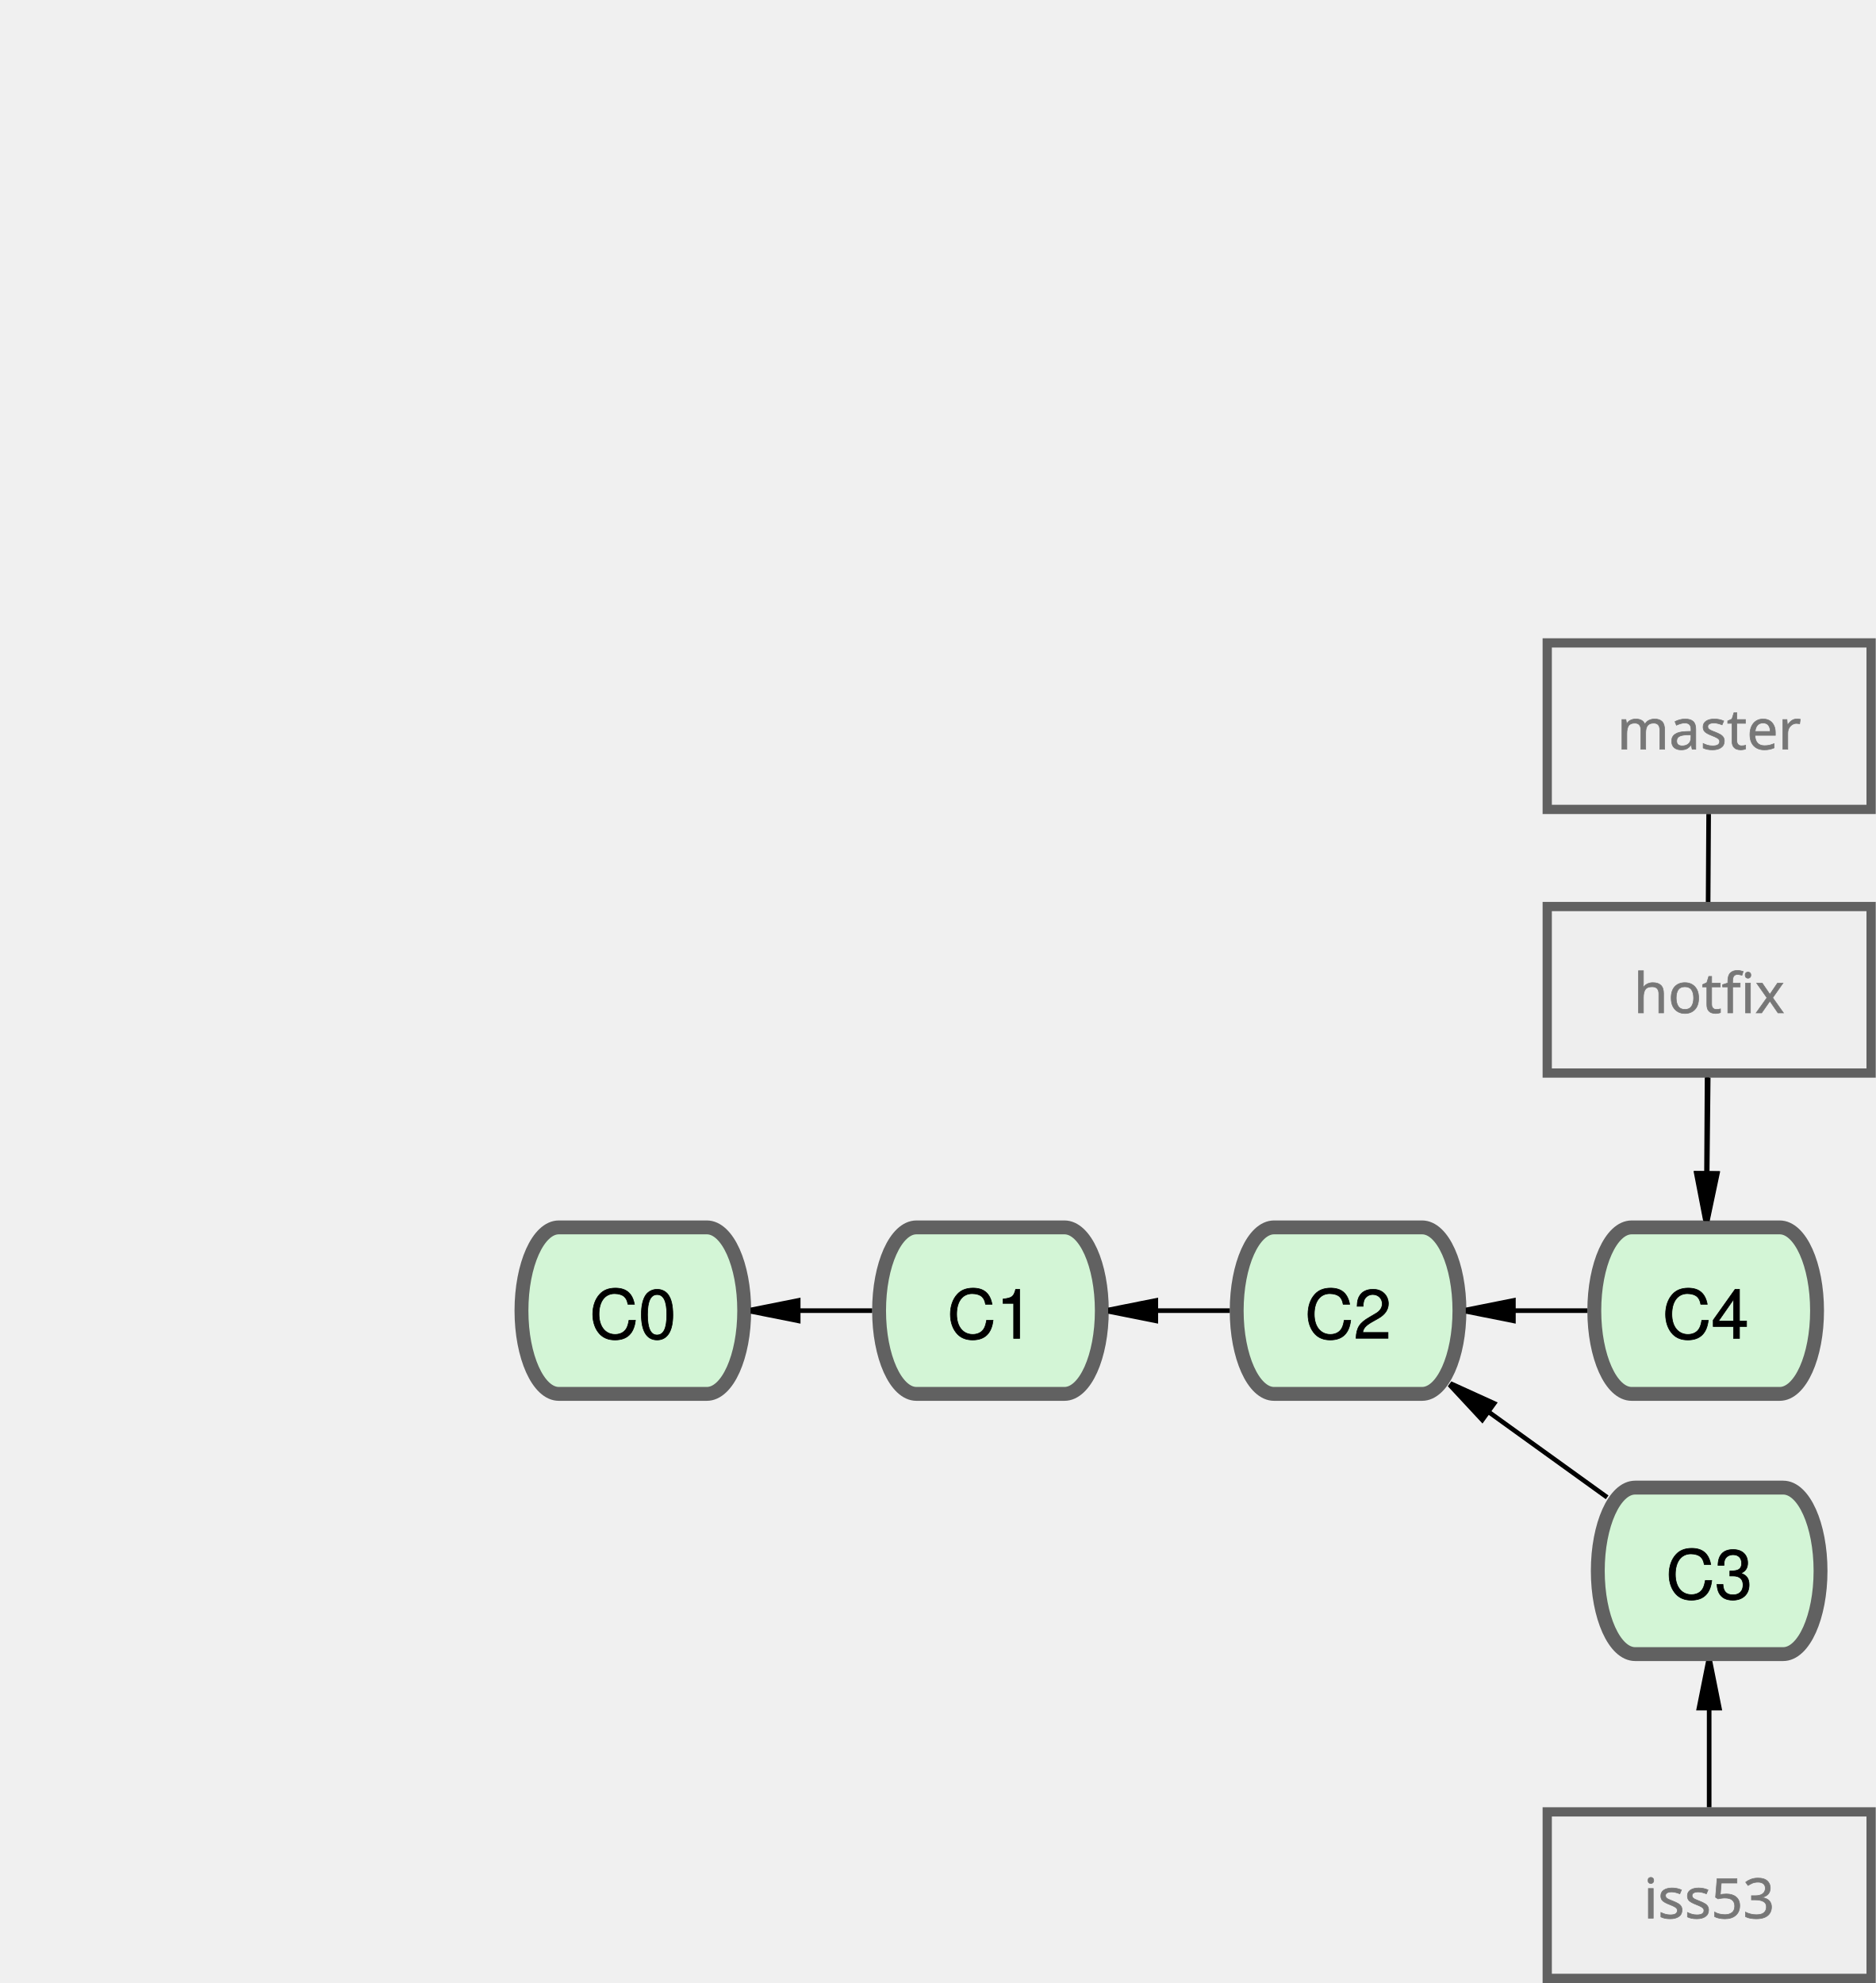
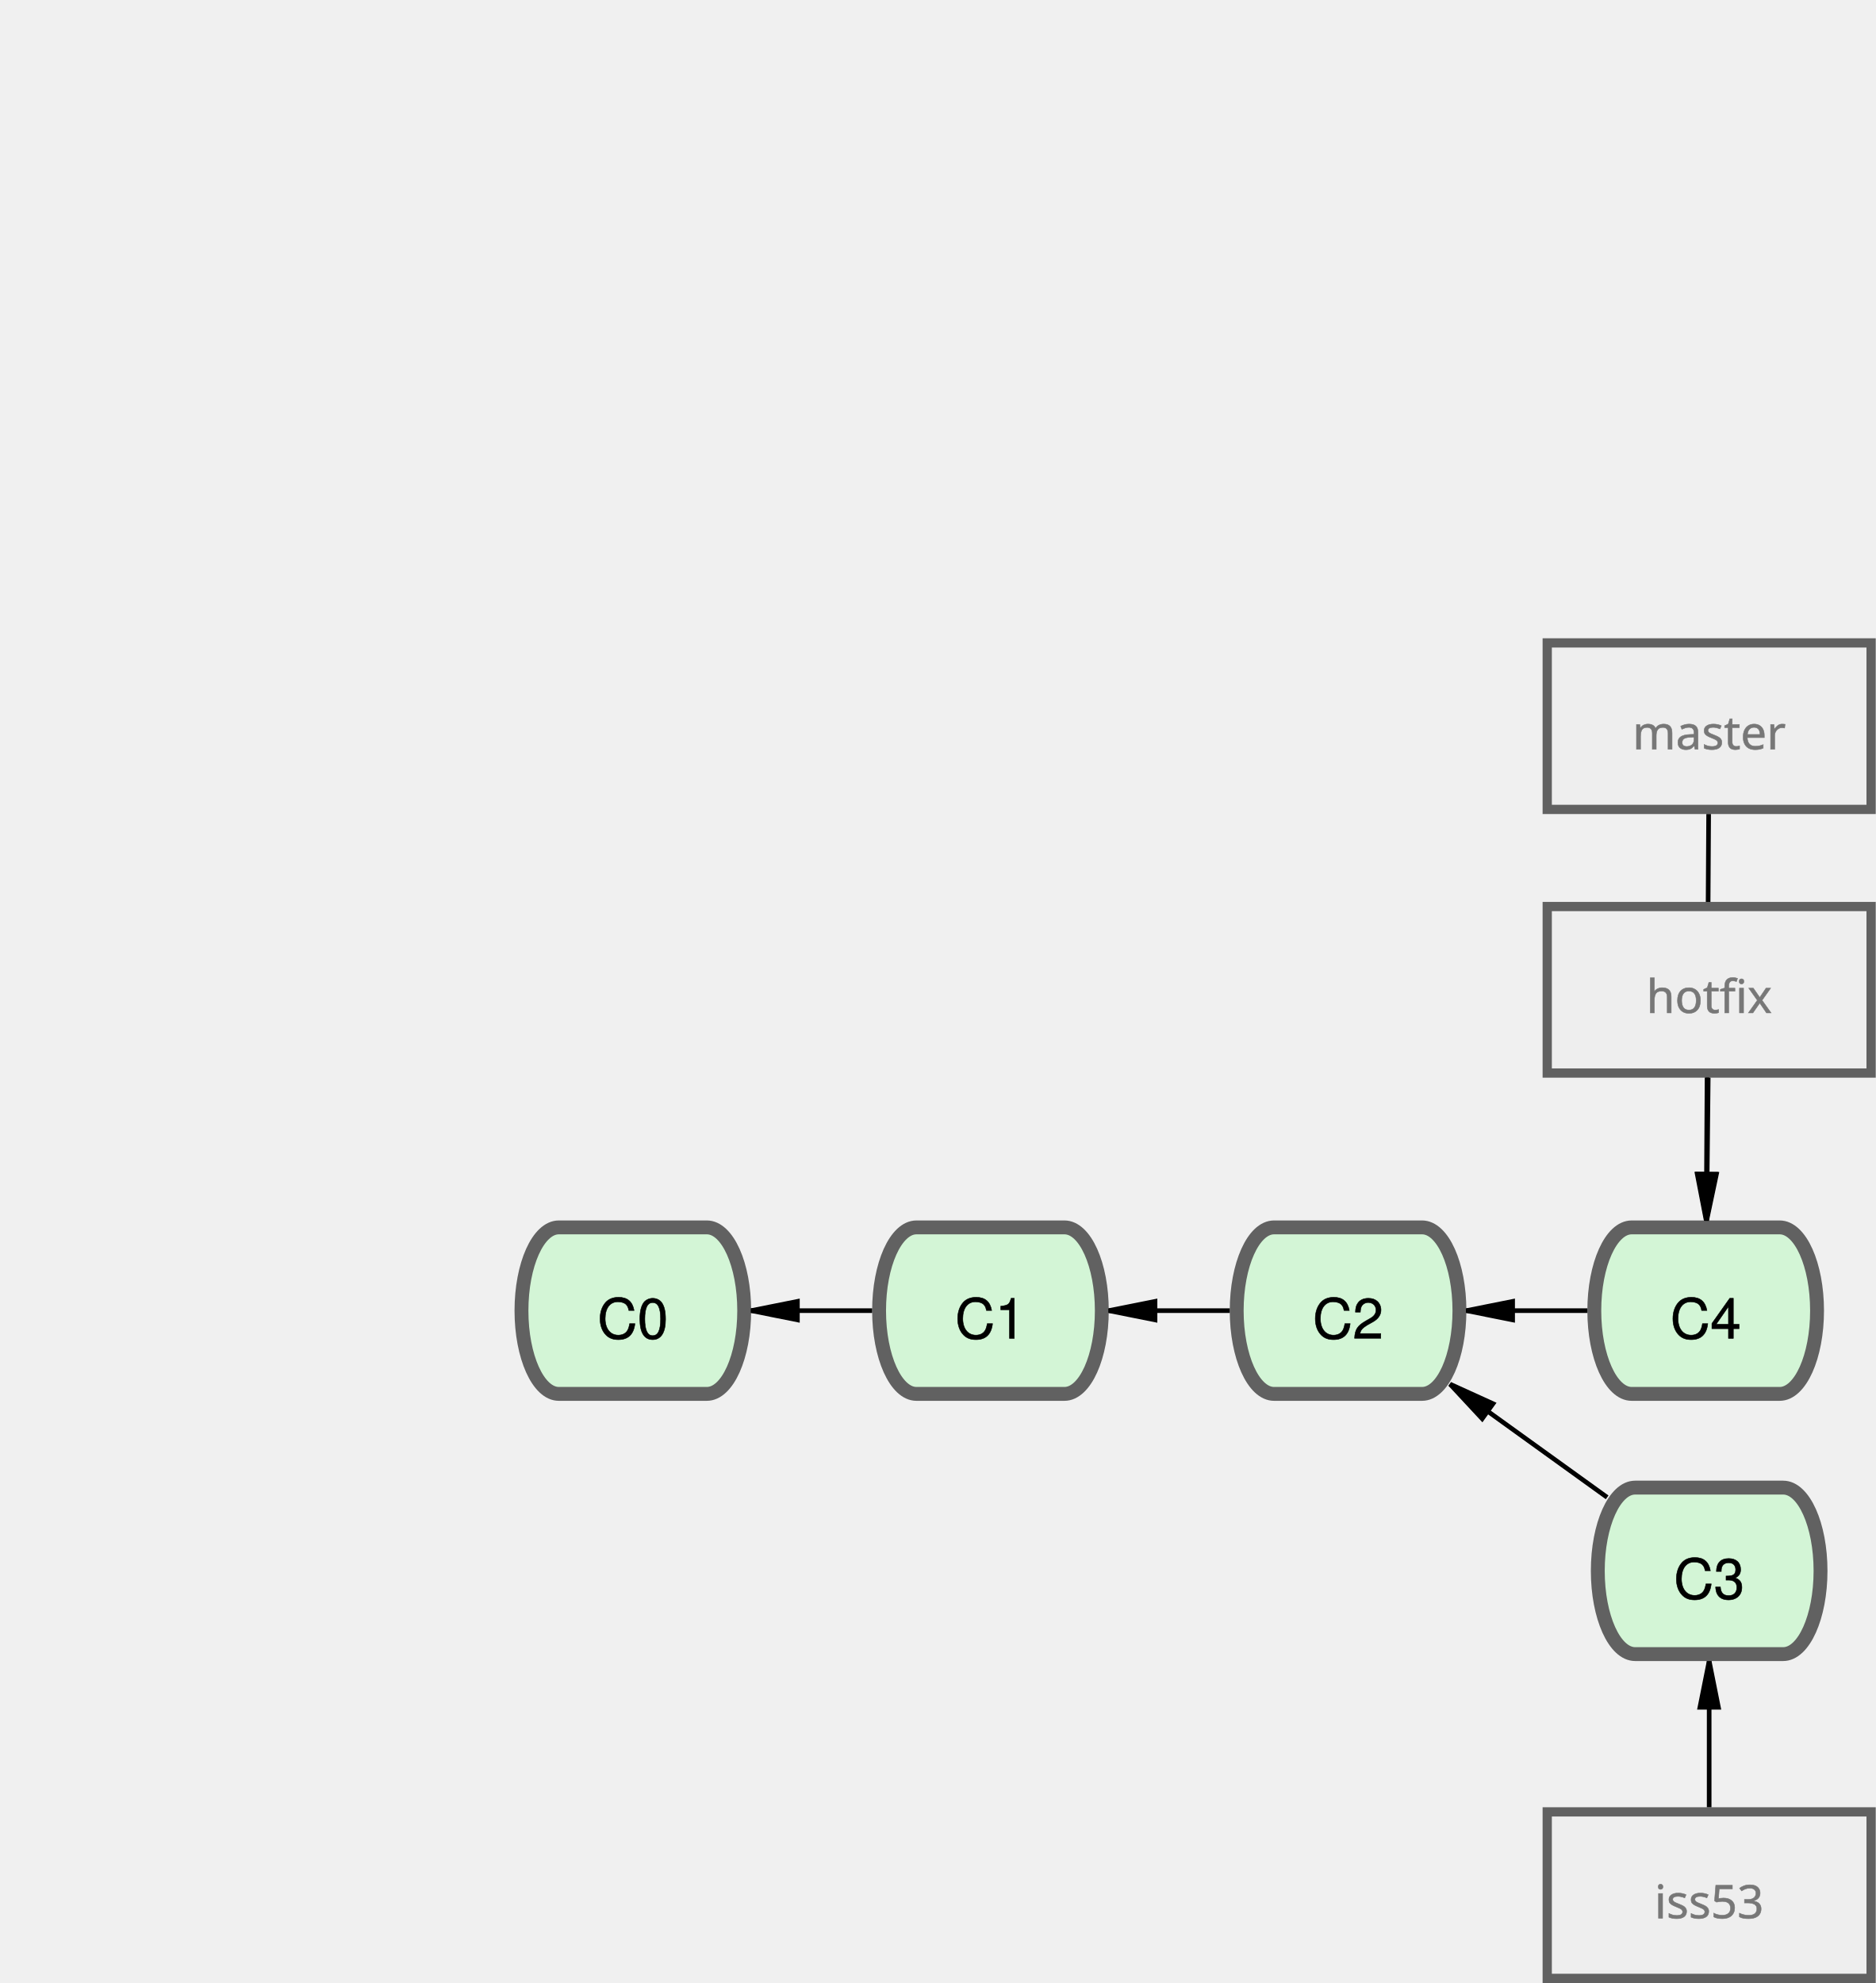
<svg xmlns="http://www.w3.org/2000/svg">
  <defs>
    <marker id="Arrow1Lend" orient="auto" refX="0.0" refY="0.0" style="overflow:visible;">
-       <path d="M -10,0.0 L -10.0,-2.0 L 0.0,0.0 L -10.0,2.0 z " id="path3666" style="fill-rule:evenodd;stroke:#000000;stroke-width:1.0pt;marker-start:none;" />
+       <path d="M -10,0.0 L -10.0,-2.0 L 0.0,0.0 L -10.0,2.0 z " id="path3666" style="fill-rule:evenodd;stroke:#000000;stroke-width:1.0px;marker-start:none;" />
    </marker>
  </defs>
  <g style="stroke:#000000;fill:#fff">
-     <rect height="36.0" id="" rx="8.085" ry="18.0" style="stroke:#616161;stroke-width:3px;fill:#d3f5d6" width="48.157" x="190.055" y="265.37" />
-     <text id="" style="fill:#000000;stroke:#000000;stroke-width:0.1pt;font-family: Helvetica;font-size:12pt" x="190.055" y="266.37">
-       <tspan fill="#000000" font-family="LucidaGrande;" font-size="11.0pt" id="" stroke="#000000" text-align="center" text-anchor="middle" x="214.134" y="289.37">
+     <rect height="36.0" id="1299" rx="8.085" ry="18.0" style="stroke:#616161;stroke-width:3px;fill:#d3f5d6" width="48.157" x="190.055" y="265.37" />
+     <text id="1299_text" style="fill:#000000;stroke:#000000;stroke-width:0.1px;font-family: Helvetica;font-size:12px" x="190.055" y="265.37">
+       <tspan fill="#000000" font-family="LucidaGrande;" font-size="12.0px" id="1299_line1" stroke="#000000" text-align="center" text-anchor="middle" x="214.134" y="289.37">
				C1
			</tspan>
    </text>
-     <rect height="36.0" id="" rx="8.085" ry="18.0" style="stroke:#616161;stroke-width:3px;fill:#d3f5d6" width="48.157" x="112.74" y="265.37" />
-     <text id="" style="fill:#000000;stroke:#000000;stroke-width:0.1pt;font-family: Helvetica;font-size:12pt" x="112.74" y="266.37">
-       <tspan fill="#000000" font-family="LucidaGrande;" font-size="11.0pt" id="" stroke="#000000" text-align="center" text-anchor="middle" x="136.819" y="289.37">
+     <rect height="36.0" id="1302" rx="8.085" ry="18.0" style="stroke:#616161;stroke-width:3px;fill:#d3f5d6" width="48.157" x="112.74" y="265.37" />
+     <text id="1302_text" style="fill:#000000;stroke:#000000;stroke-width:0.1px;font-family: Helvetica;font-size:12px" x="112.74" y="265.37">
+       <tspan fill="#000000" font-family="LucidaGrande;" font-size="12.0px" id="1302_line1" stroke="#000000" text-align="center" text-anchor="middle" x="136.819" y="289.37">
				C0
			</tspan>
    </text>
-     <path d="M 188.555,283.37 L 162.398,283.37" id="" style="marker-start:none;stroke:#000000;marker-end:url(#Arrow1Lend);fill:none" />
-     <rect height="36.0" id="" rx="8.085" ry="18.0" style="stroke:#616161;stroke-width:3px;fill:#d3f5d6" width="48.157" x="267.37" y="265.37" />
-     <text id="" style="fill:#000000;stroke:#000000;stroke-width:0.1pt;font-family: Helvetica;font-size:12pt" x="267.37" y="266.37">
-       <tspan fill="#000000" font-family="LucidaGrande;" font-size="11.0pt" id="" stroke="#000000" text-align="center" text-anchor="middle" x="291.449" y="289.37">
+     <path d="M 188.555,283.37 L 162.398,283.37" id="1303" style="marker-start:none;stroke:#000000;marker-end:url(#Arrow1Lend);fill:none" />
+     <rect height="36.0" id="1304" rx="8.085" ry="18.0" style="stroke:#616161;stroke-width:3px;fill:#d3f5d6" width="48.157" x="267.37" y="265.37" />
+     <text id="1304_text" style="fill:#000000;stroke:#000000;stroke-width:0.1px;font-family: Helvetica;font-size:12px" x="267.37" y="265.37">
+       <tspan fill="#000000" font-family="LucidaGrande;" font-size="12.0px" id="1304_line1" stroke="#000000" text-align="center" text-anchor="middle" x="291.449" y="289.37">
				C2
			</tspan>
    </text>
-     <path d="M 265.87,283.37 L 239.712,283.37" id="" style="marker-start:none;stroke:#000000;marker-end:url(#Arrow1Lend);fill:none" />
-     <rect height="36.0" id="" style="stroke:#616161;stroke-width:2px;fill:#eeeeee" width="70.022" x="334.506" y="139.0" />
-     <text id="" style="fill:#cccccc;stroke:#cccccc;stroke-width:0.1pt;font-family: Luxi Sans;font-size:10pt" x="334.506" y="140.0">
-       <tspan fill="#777777" font-family="LucidaGrande;" font-size="9.0pt" id="" stroke="#777777" text-align="center" text-anchor="middle" x="369.517" y="162.0">
+     <path d="M 265.87,283.37 L 239.712,283.37" id="1306" style="marker-start:none;stroke:#000000;marker-end:url(#Arrow1Lend);fill:none" />
+     <rect height="36.0" id="1316" style="stroke:#616161;stroke-width:2px;fill:#eeeeee" width="70.022" x="334.506" y="139.0" />
+     <text id="1316_text" style="fill:#cccccc;stroke:#cccccc;stroke-width:0.1px;font-family: Luxi Sans;font-size:10px" x="334.506" y="139.0">
+       <tspan fill="#777777" font-family="LucidaGrande;" font-size="10.0px" id="1316_line1" stroke="#777777" text-align="center" text-anchor="middle" x="369.517" y="162.0">
				master
			</tspan>
    </text>
-     <path d="M 369.404,176.0 L 368.88,263.87" id="" style="marker-start:none;stroke:#000000;marker-end:url(#Arrow1Lend);fill:none" />
-     <rect height="36.0" id="" style="stroke:#616161;stroke-width:2px;fill:#eeeeee" width="70.022" x="334.506" y="391.74" />
-     <text id="" style="fill:#cccccc;stroke:#cccccc;stroke-width:0.1pt;font-family: Luxi Sans;font-size:10pt" x="334.506" y="392.74">
-       <tspan fill="#777777" font-family="LucidaGrande;" font-size="9.0pt" id="" stroke="#777777" text-align="center" text-anchor="middle" x="369.517" y="414.74">
+     <path d="M 369.404,176.0 L 368.88,263.87" id="1334" style="marker-start:none;stroke:#000000;marker-end:url(#Arrow1Lend);fill:none" />
+     <rect height="36.0" id="1335" style="stroke:#616161;stroke-width:2px;fill:#eeeeee" width="70.022" x="334.506" y="391.74" />
+     <text id="1335_text" style="fill:#cccccc;stroke:#cccccc;stroke-width:0.1px;font-family: Luxi Sans;font-size:10px" x="334.506" y="391.74">
+       <tspan fill="#777777" font-family="LucidaGrande;" font-size="10.0px" id="1335_line1" stroke="#777777" text-align="center" text-anchor="middle" x="369.517" y="414.74">
				iss53
			</tspan>
    </text>
-     <path d="M 369.517,390.74 L 369.517,359.13" id="" style="marker-start:none;stroke:#000000;marker-end:url(#Arrow1Lend);fill:none" />
-     <rect height="36.0" id="" rx="8.085" ry="18.0" style="stroke:#616161;stroke-width:3px;fill:#d3f5d6" width="48.157" x="345.438" y="321.63" />
-     <text id="" style="fill:#000000;stroke:#000000;stroke-width:0.1pt;font-family: Helvetica;font-size:12pt" x="345.438" y="322.63">
-       <tspan fill="#000000" font-family="LucidaGrande;" font-size="11.0pt" id="" stroke="#000000" text-align="center" text-anchor="middle" x="369.517" y="345.63">
+     <path d="M 369.517,390.74 L 369.517,359.13" id="1336" style="marker-start:none;stroke:#000000;marker-end:url(#Arrow1Lend);fill:none" />
+     <rect height="36.0" id="1337" rx="8.085" ry="18.0" style="stroke:#616161;stroke-width:3px;fill:#d3f5d6" width="48.157" x="345.438" y="321.63" />
+     <text id="1337_text" style="fill:#000000;stroke:#000000;stroke-width:0.1px;font-family: Helvetica;font-size:12px" x="345.438" y="321.63">
+       <tspan fill="#000000" font-family="LucidaGrande;" font-size="12.0px" id="1337_line1" stroke="#000000" text-align="center" text-anchor="middle" x="369.517" y="345.63">
				C3
			</tspan>
    </text>
-     <path d="M 347.462,323.736 L 313.503,299.264" id="" style="marker-start:none;stroke:#000000;marker-end:url(#Arrow1Lend);fill:none" />
-     <rect height="36.0" id="" rx="8.085" ry="18.0" style="stroke:#616161;stroke-width:3px;fill:#d3f5d6" width="48.157" x="344.685" y="265.37" />
-     <text id="" style="fill:#000000;stroke:#000000;stroke-width:0.1pt;font-family: Helvetica;font-size:12pt" x="344.685" y="266.37">
-       <tspan fill="#000000" font-family="LucidaGrande;" font-size="11.0pt" id="" stroke="#000000" text-align="center" text-anchor="middle" x="368.764" y="289.37">
+     <path d="M 347.462,323.736 L 313.503,299.264" id="1338" style="marker-start:none;stroke:#000000;marker-end:url(#Arrow1Lend);fill:none" />
+     <rect height="36.0" id="1339" rx="8.085" ry="18.0" style="stroke:#616161;stroke-width:3px;fill:#d3f5d6" width="48.157" x="344.685" y="265.37" />
+     <text id="1339_text" style="fill:#000000;stroke:#000000;stroke-width:0.1px;font-family: Helvetica;font-size:12px" x="344.685" y="265.37">
+       <tspan fill="#000000" font-family="LucidaGrande;" font-size="12.0px" id="1339_line1" stroke="#000000" text-align="center" text-anchor="middle" x="368.764" y="289.37">
				C4
			</tspan>
    </text>
-     <path d="M 343.185,283.37 L 317.027,283.37" id="" style="marker-start:none;stroke:#000000;marker-end:url(#Arrow1Lend);fill:none" />
-     <rect height="36.0" id="" style="stroke:#616161;stroke-width:2px;fill:#eeeeee" width="70.022" x="334.506" y="196.0" />
-     <text id="" style="fill:#cccccc;stroke:#cccccc;stroke-width:0.1pt;font-family: Luxi Sans;font-size:10pt" x="334.506" y="197.0">
-       <tspan fill="#777777" font-family="LucidaGrande;" font-size="9.0pt" id="" stroke="#777777" text-align="center" text-anchor="middle" x="369.517" y="219.0">
+     <path d="M 343.185,283.37 L 317.027,283.37" id="1340" style="marker-start:none;stroke:#000000;marker-end:url(#Arrow1Lend);fill:none" />
+     <rect height="36.0" id="1341" style="stroke:#616161;stroke-width:2px;fill:#eeeeee" width="70.022" x="334.506" y="196.0" />
+     <text id="1341_text" style="fill:#cccccc;stroke:#cccccc;stroke-width:0.1px;font-family: Luxi Sans;font-size:10px" x="334.506" y="196.0">
+       <tspan fill="#777777" font-family="LucidaGrande;" font-size="10.0px" id="1341_line1" stroke="#777777" text-align="center" text-anchor="middle" x="369.517" y="219.0">
				hotfix
			</tspan>
    </text>
-     <path d="M 369.311,233.0 L 368.976,263.87" id="" style="marker-start:none;stroke:#000000;marker-end:url(#Arrow1Lend);fill:none" />
+     <path d="M 369.311,233.0 L 368.976,263.87" id="1342" style="marker-start:none;stroke:#000000;marker-end:url(#Arrow1Lend);fill:none" />
  </g>
</svg>
